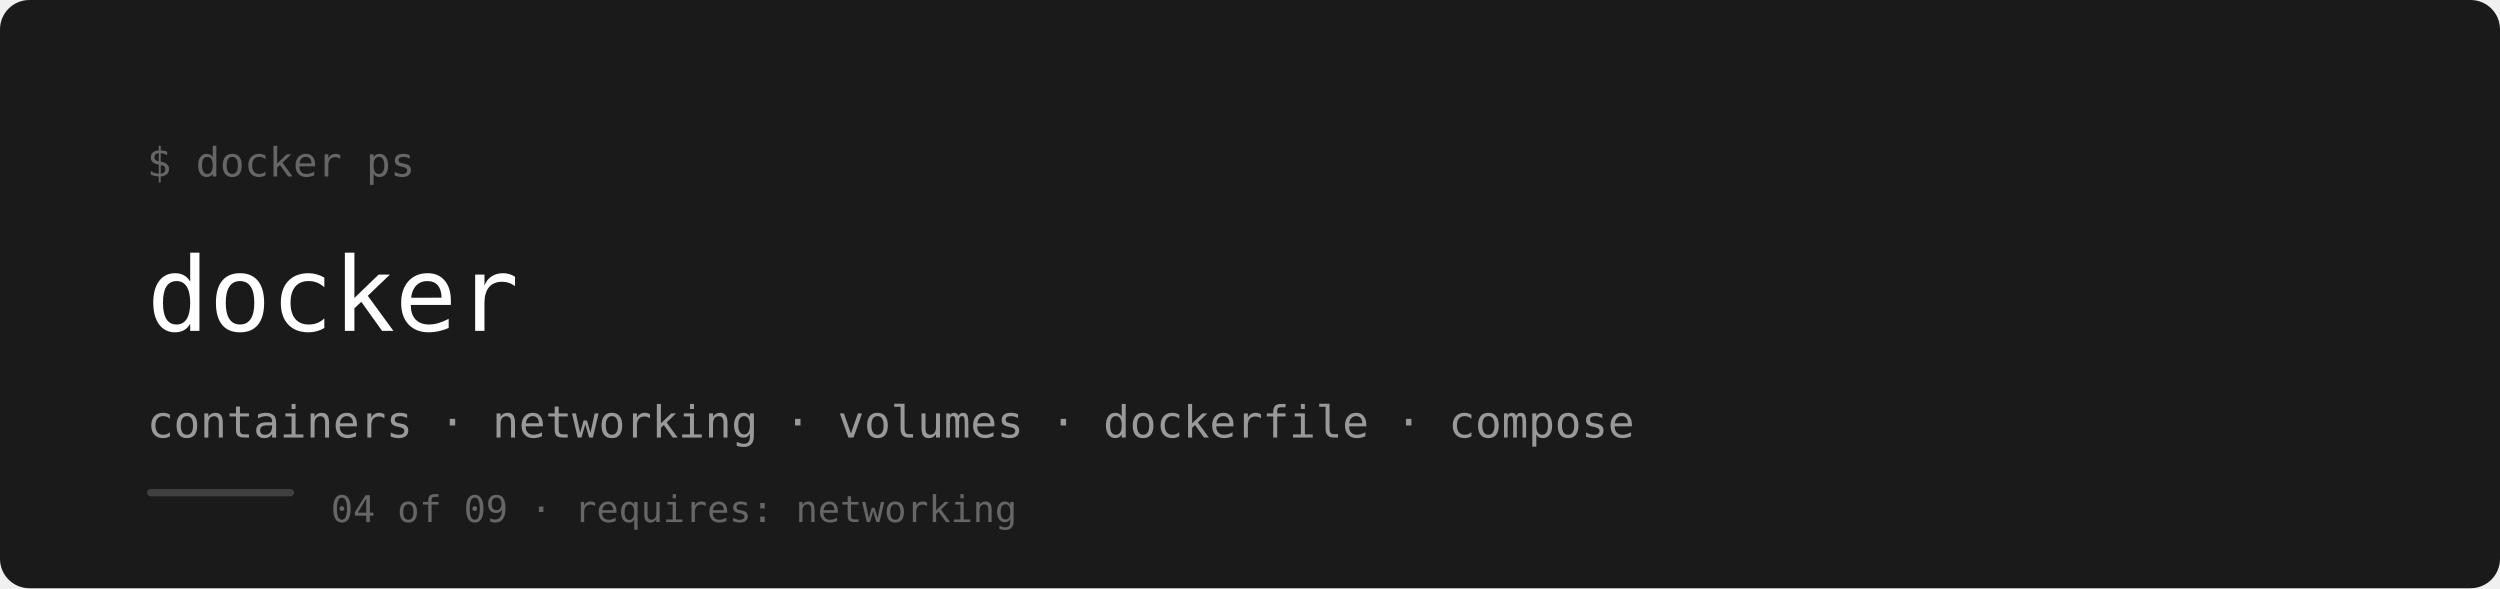
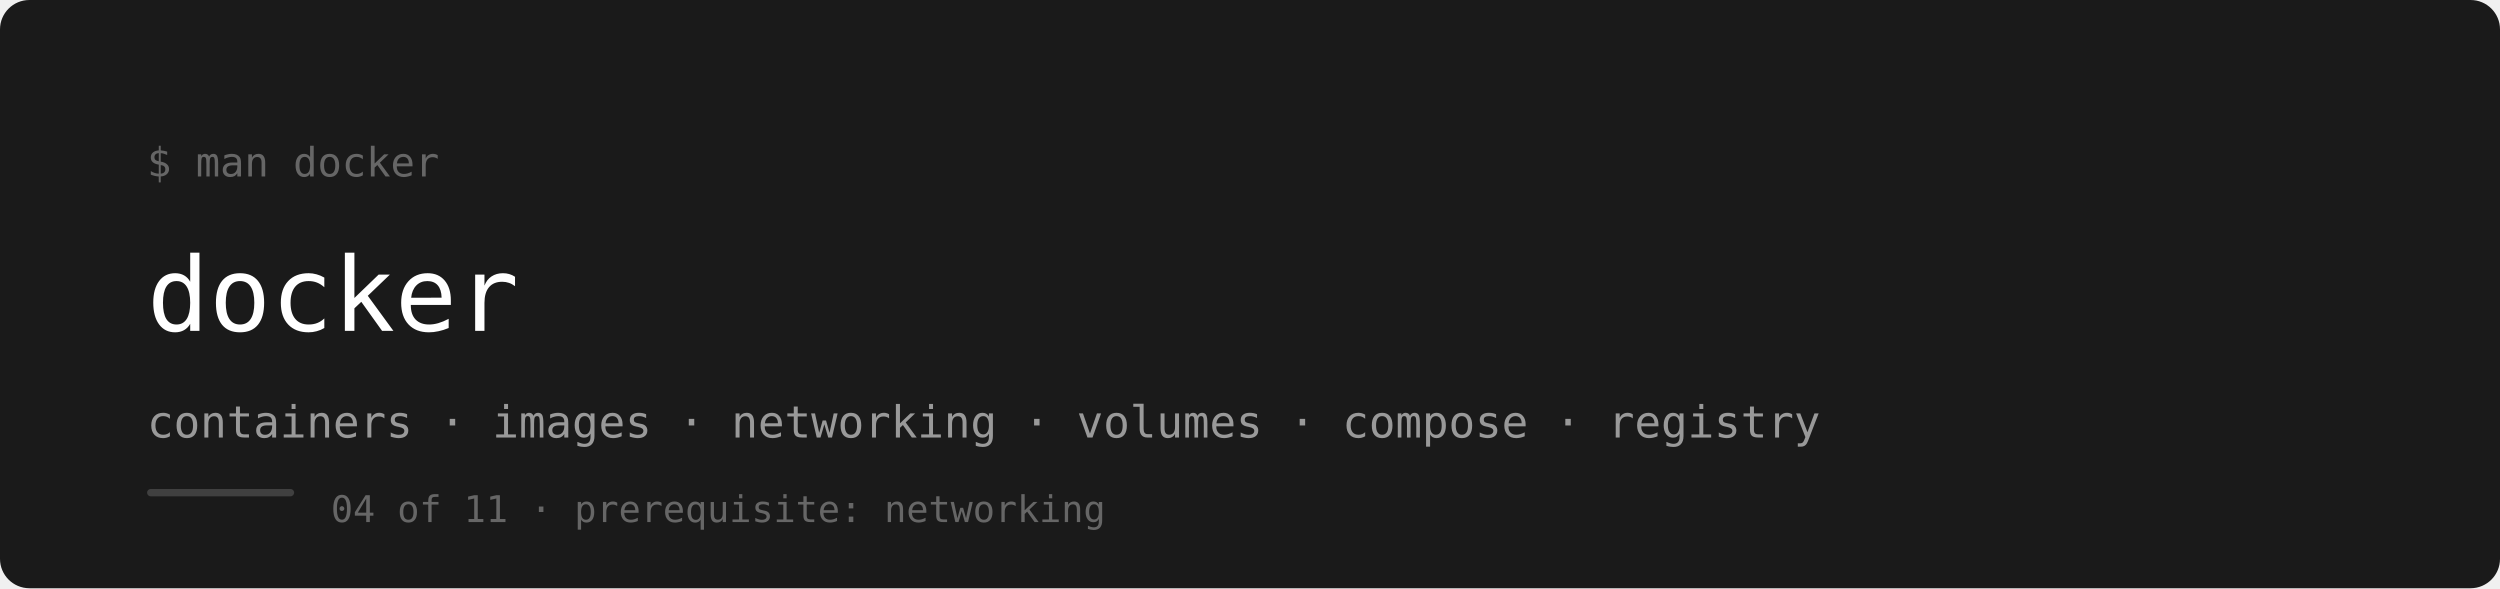
<svg xmlns="http://www.w3.org/2000/svg" width="100%" viewBox="0 0 680 160">
  <rect x="0" y="0" width="680" height="160" rx="8" fill="#1a1a1a" />
-   <text x="40" y="48" font-family="monospace" font-size="11" fill="#666666">$ docker ps</text>
+   <text x="40" y="48" font-family="monospace" font-size="11" fill="#666666">$ man docker</text>
  <text x="40" y="90" font-family="monospace" font-size="28" fill="#ffffff" font-weight="500">docker</text>
-   <text x="40" y="119" font-family="monospace" font-size="12" fill="#999999">containers · networking · volumes · dockerfile · compose</text>
+   <text x="40" y="119" font-family="monospace" font-size="12" fill="#999999">containers · images · networking · volumes · compose · registry</text>
  <rect x="40" y="133" width="40" height="2" rx="1" fill="#666666" opacity="0.5" />
-   <text x="90" y="142" font-family="monospace" font-size="10" fill="#666666">04 of 09 · requires: networking</text>
+   <text x="90" y="142" font-family="monospace" font-size="10" fill="#666666">04 of 11 · prerequisite: networking</text>
</svg>
